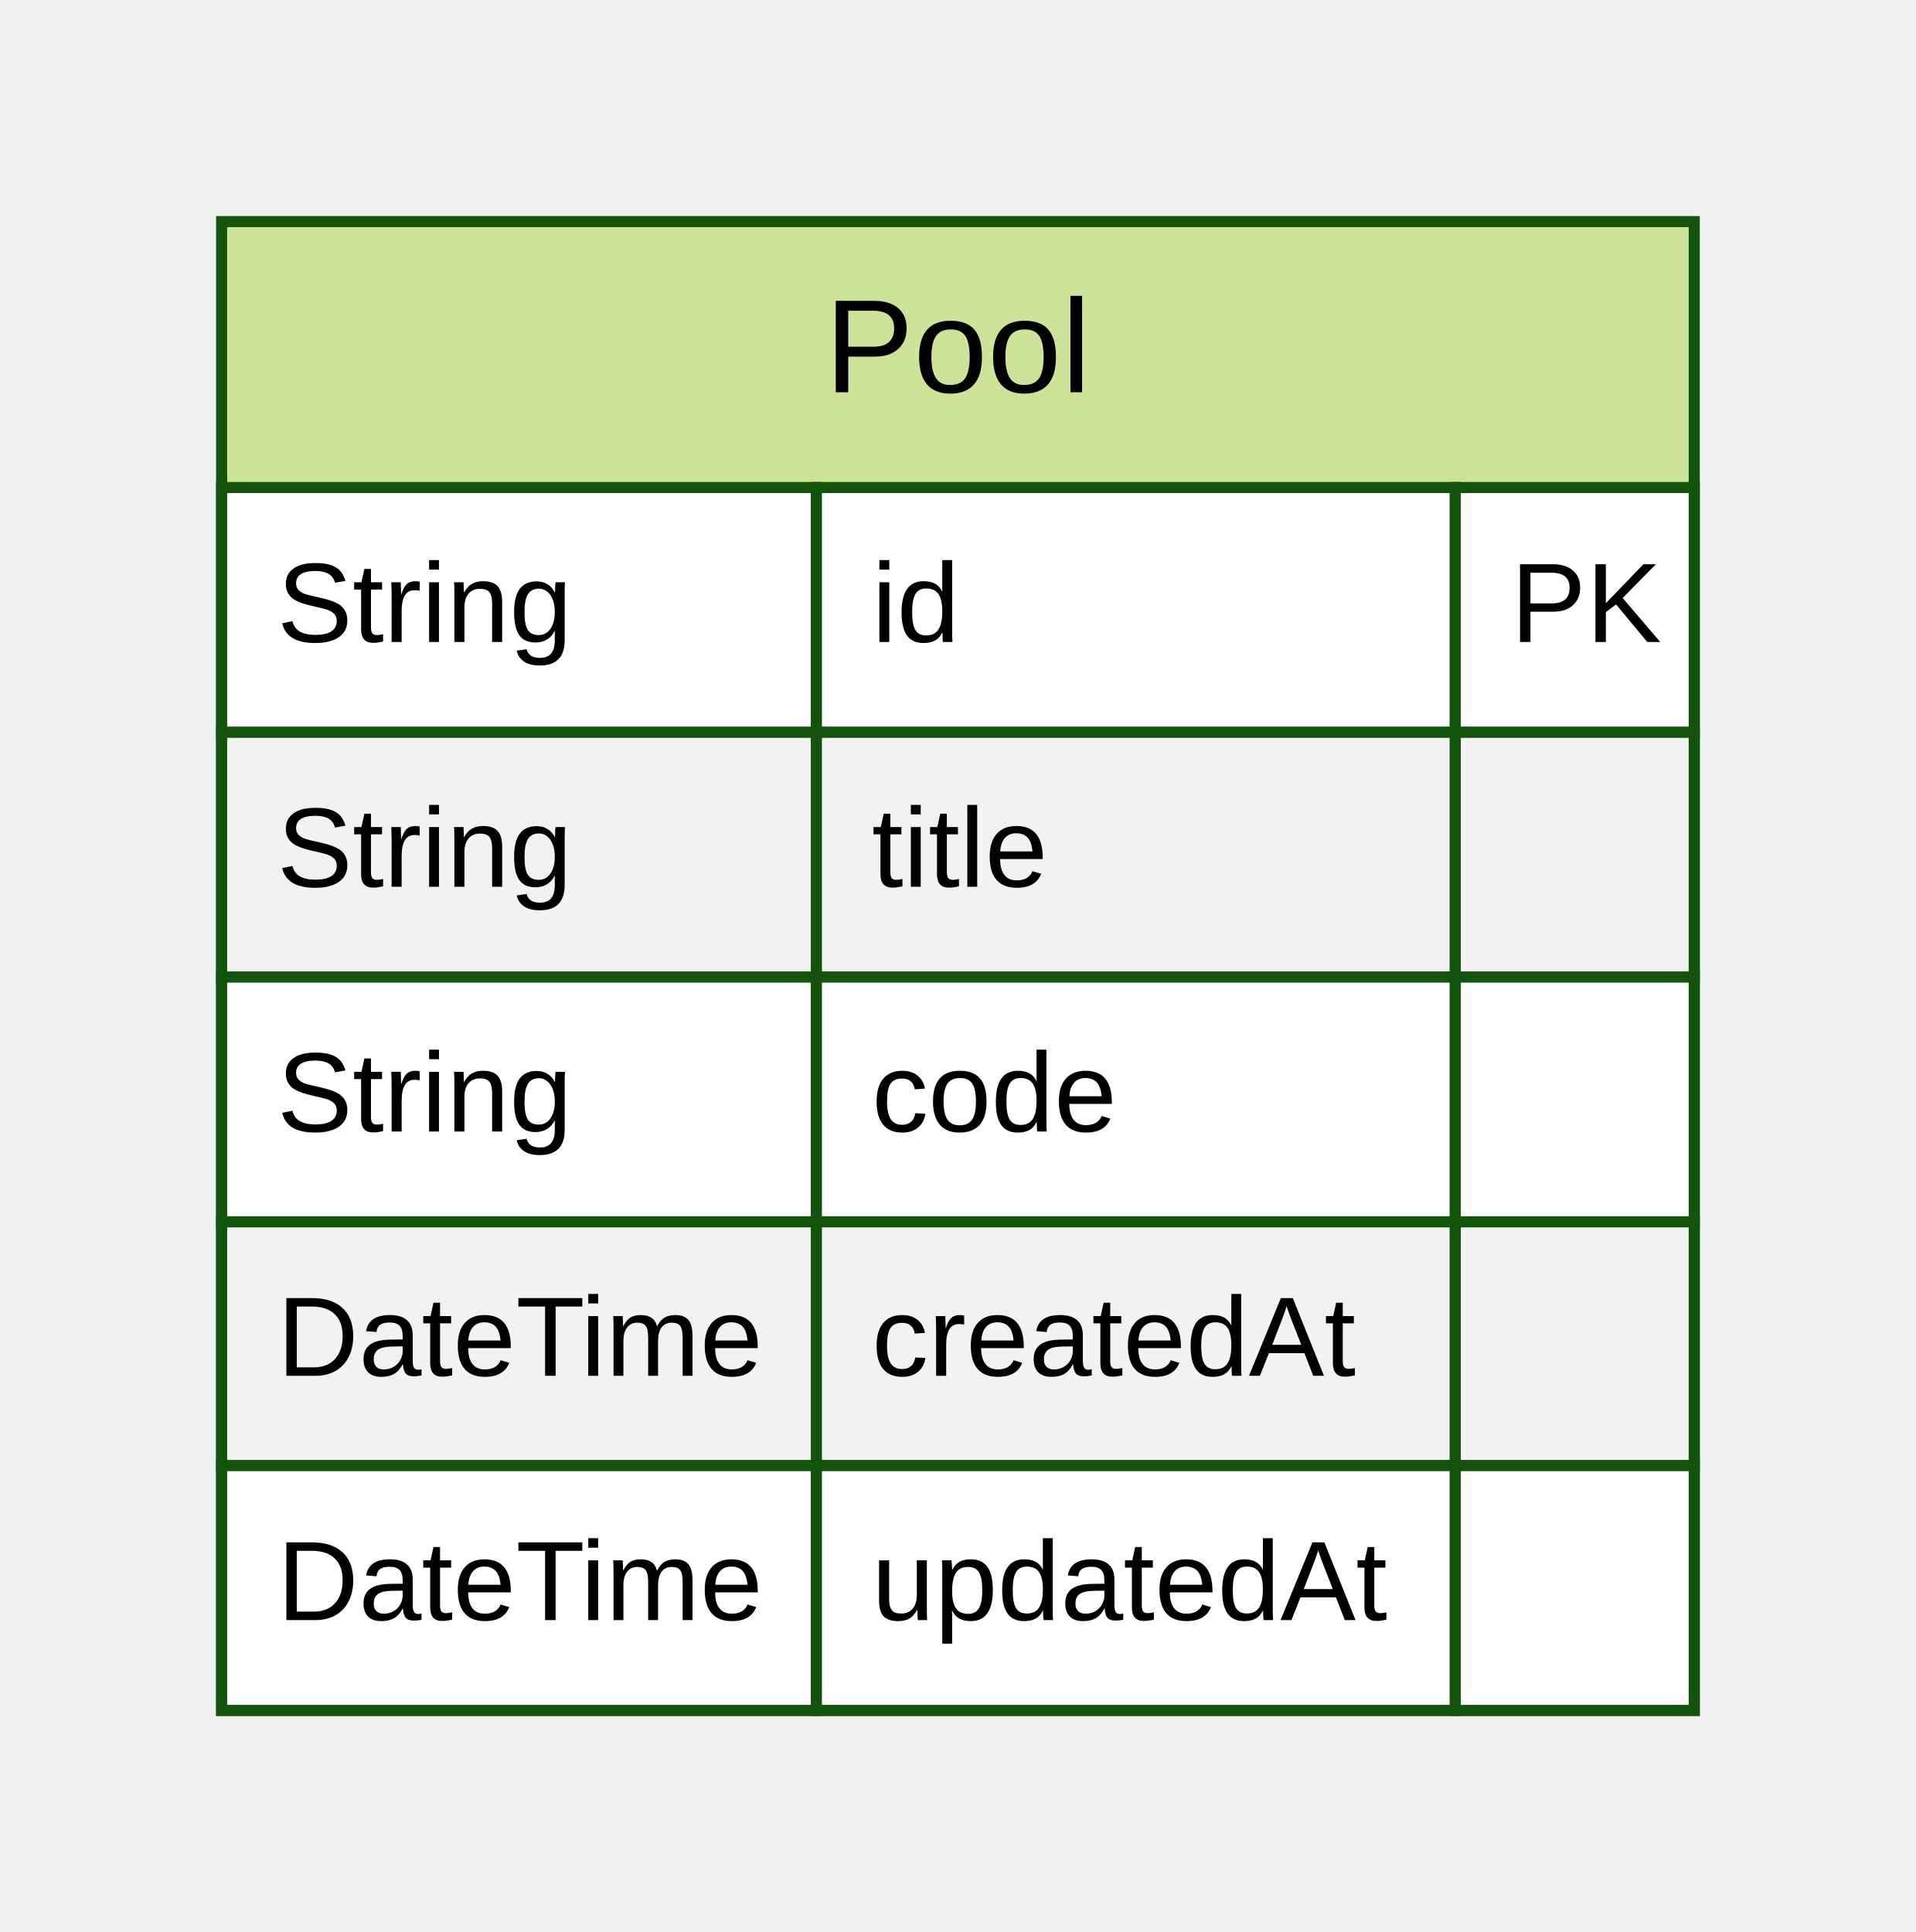
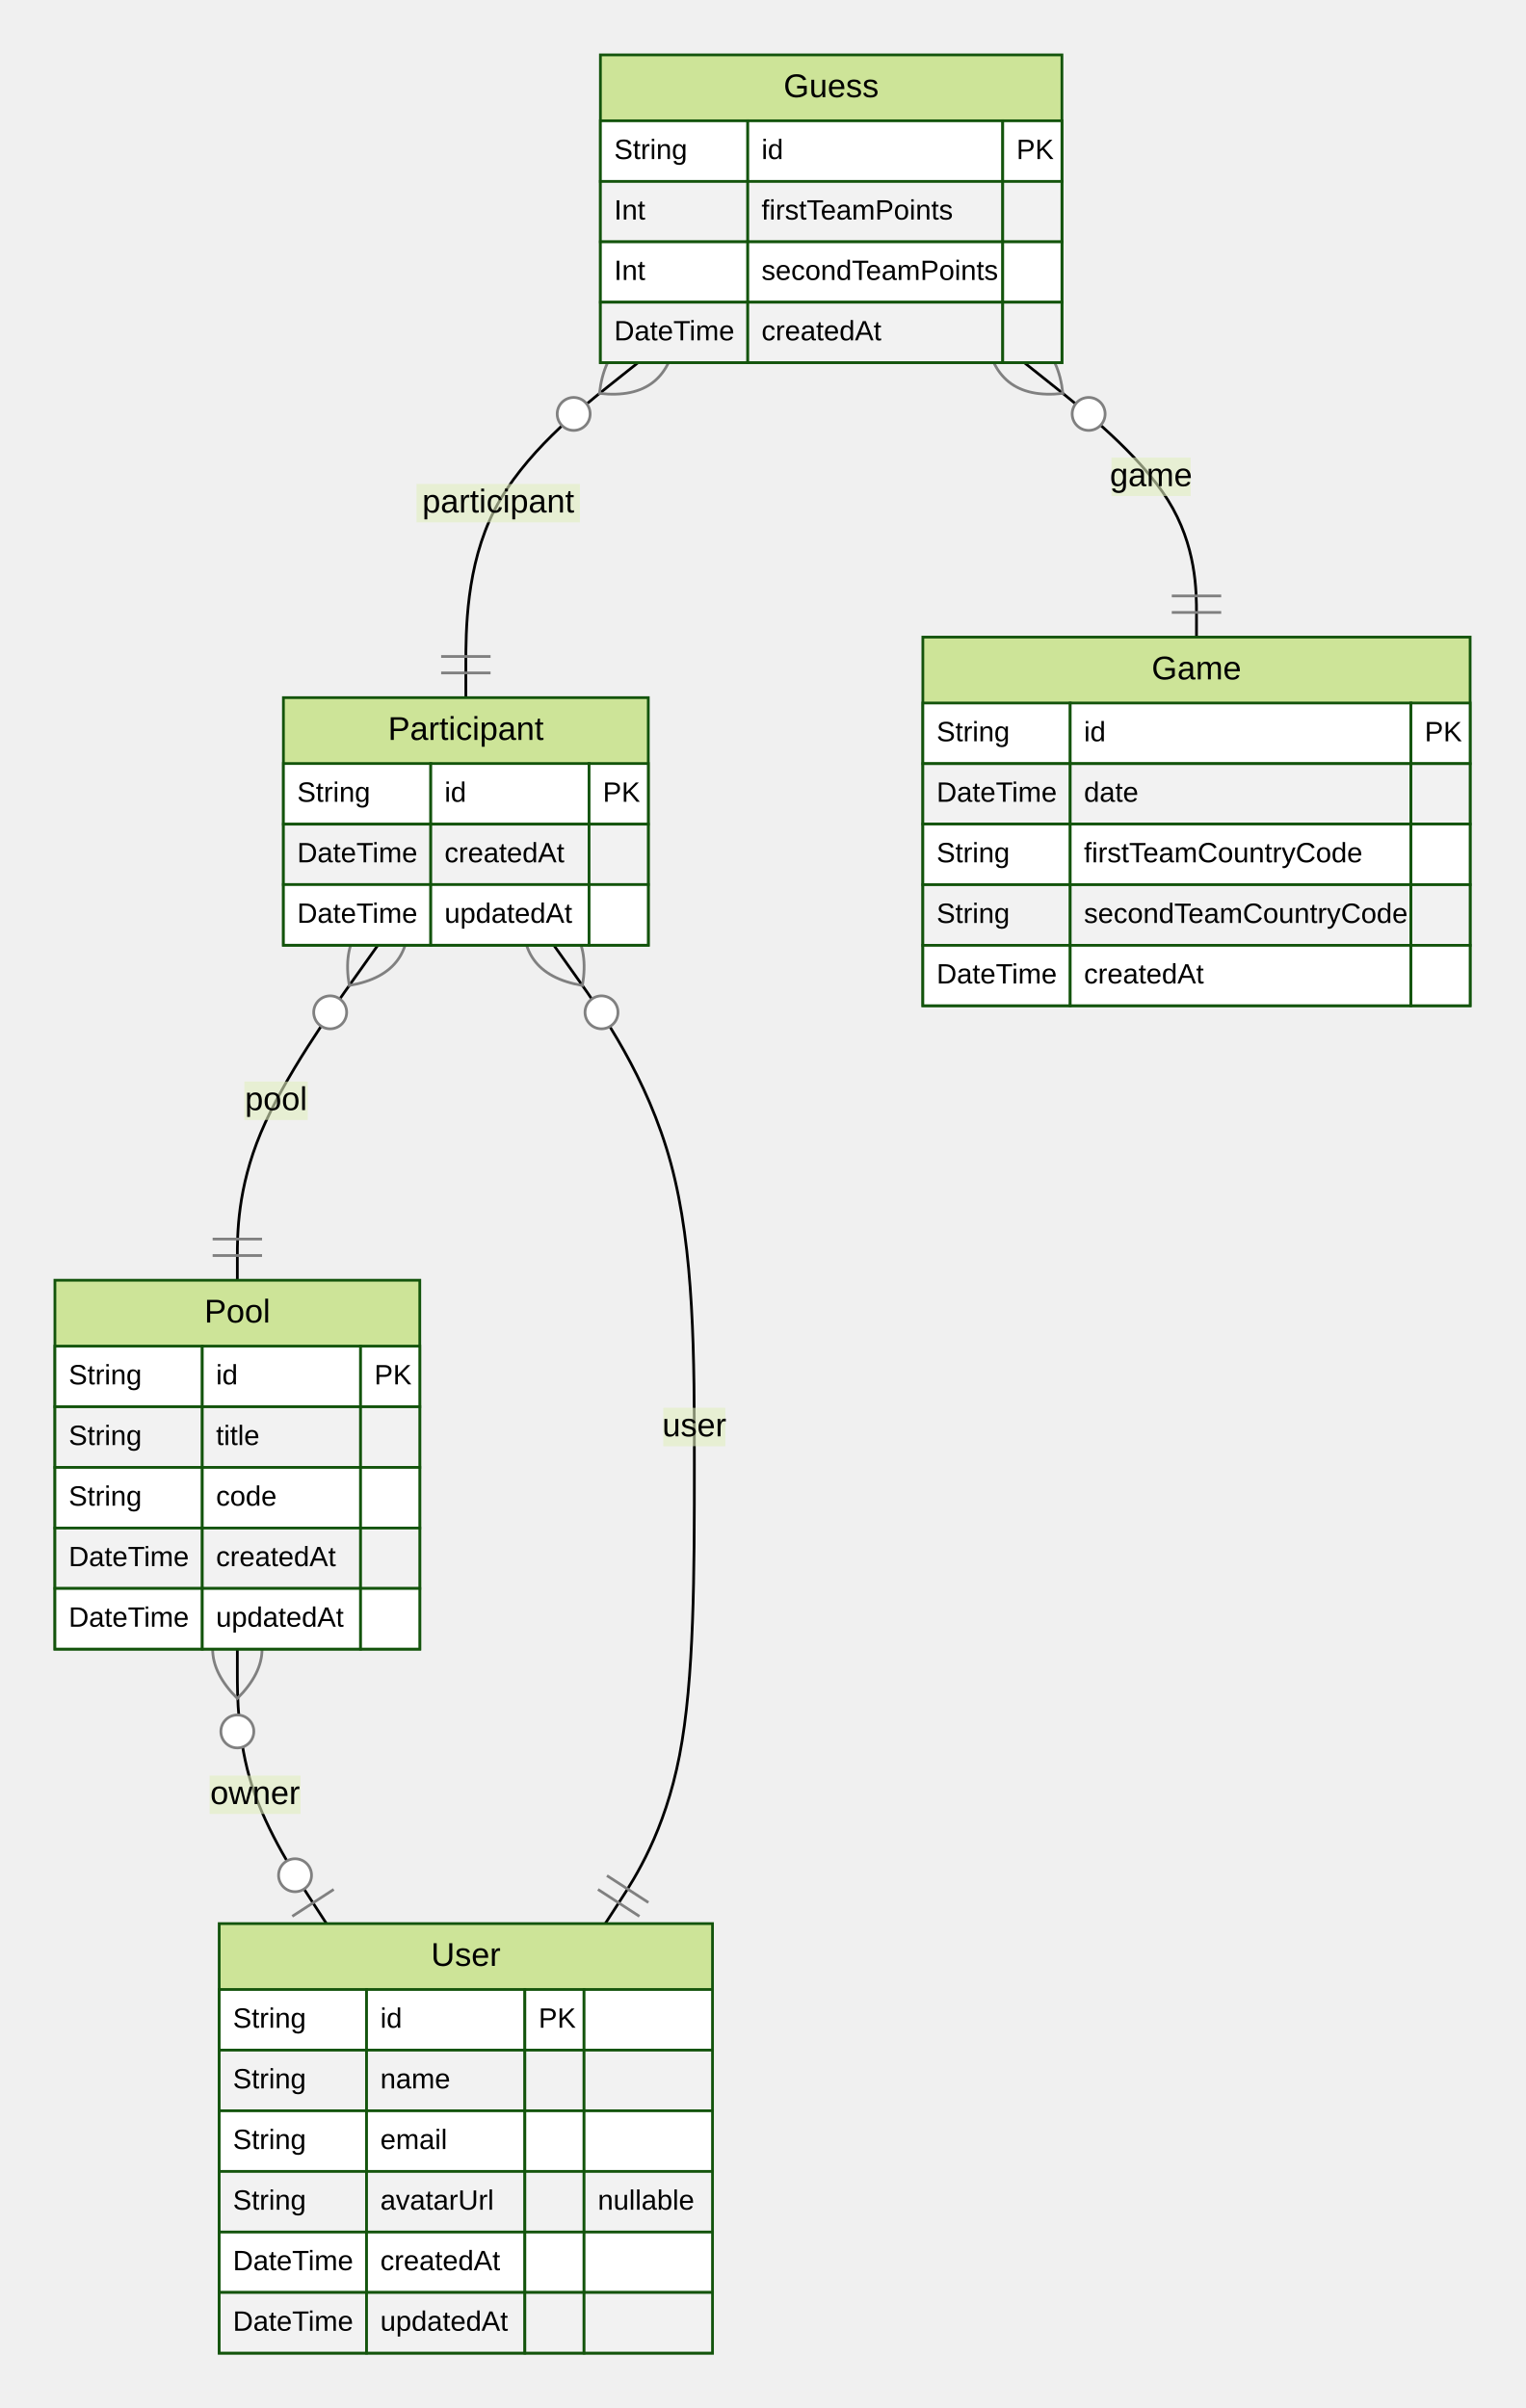
- <svg xmlns="http://www.w3.org/2000/svg" aria-labelledby="chart-title-mermaid-0 chart-desc-mermaid-0" role="img" viewBox="0 0 172.891 174.367" style="max-width: 172.891px; background-color: white;" width="100%" id="mermaid-0">
+ <svg xmlns="http://www.w3.org/2000/svg" aria-labelledby="chart-title-mermaid-0 chart-desc-mermaid-0" role="img" viewBox="0 0 555.441 877.193" style="max-width: 555.441px; background-color: white;" width="100%" id="mermaid-0">
  <style>#mermaid-0 {font-family:"trebuchet ms",verdana,arial,sans-serif;font-size:16px;fill:#000000;}#mermaid-0 .error-icon{fill:#552222;}#mermaid-0 .error-text{fill:#552222;stroke:#552222;}#mermaid-0 .edge-thickness-normal{stroke-width:2px;}#mermaid-0 .edge-thickness-thick{stroke-width:3.5px;}#mermaid-0 .edge-pattern-solid{stroke-dasharray:0;}#mermaid-0 .edge-pattern-dashed{stroke-dasharray:3;}#mermaid-0 .edge-pattern-dotted{stroke-dasharray:2;}#mermaid-0 .marker{fill:#000000;stroke:#000000;}#mermaid-0 .marker.cross{stroke:#000000;}#mermaid-0 svg{font-family:"trebuchet ms",verdana,arial,sans-serif;font-size:16px;}#mermaid-0 .entityBox{fill:#cde498;stroke:#13540c;}#mermaid-0 .attributeBoxOdd{fill:#ffffff;stroke:#13540c;}#mermaid-0 .attributeBoxEven{fill:#f2f2f2;stroke:#13540c;}#mermaid-0 .relationshipLabelBox{fill:hsl(78.158, 58.462%, 84.51%);opacity:0.7;background-color:hsl(78.158, 58.462%, 84.51%);}#mermaid-0 .relationshipLabelBox rect{opacity:0.5;}#mermaid-0 .relationshipLine{stroke:#000000;}#mermaid-0 :root{--mermaid-font-family:"trebuchet ms",verdana,arial,sans-serif;}</style>
  <g />
  <defs>
    <marker orient="auto" markerHeight="18" markerWidth="18" refY="9" refX="0" id="ONLY_ONE_START">
      <path d="M9,0 L9,18 M15,0 L15,18" fill="none" stroke="gray" />
    </marker>
  </defs>
  <defs>
    <marker orient="auto" markerHeight="18" markerWidth="18" refY="9" refX="18" id="ONLY_ONE_END">
      <path d="M3,0 L3,18 M9,0 L9,18" fill="none" stroke="gray" />
    </marker>
  </defs>
  <defs>
    <marker orient="auto" markerHeight="18" markerWidth="30" refY="9" refX="0" id="ZERO_OR_ONE_START">
      <circle r="6" cy="9" cx="21" fill="white" stroke="gray" />
      <path d="M9,0 L9,18" fill="none" stroke="gray" />
    </marker>
  </defs>
  <defs>
    <marker orient="auto" markerHeight="18" markerWidth="30" refY="9" refX="30" id="ZERO_OR_ONE_END">
      <circle r="6" cy="9" cx="9" fill="white" stroke="gray" />
      <path d="M21,0 L21,18" fill="none" stroke="gray" />
    </marker>
  </defs>
  <defs>
    <marker orient="auto" markerHeight="36" markerWidth="45" refY="18" refX="18" id="ONE_OR_MORE_START">
      <path d="M0,18 Q 18,0 36,18 Q 18,36 0,18 M42,9 L42,27" fill="none" stroke="gray" />
    </marker>
  </defs>
  <defs>
    <marker orient="auto" markerHeight="36" markerWidth="45" refY="18" refX="27" id="ONE_OR_MORE_END">
      <path d="M3,9 L3,27 M9,18 Q27,0 45,18 Q27,36 9,18" fill="none" stroke="gray" />
    </marker>
  </defs>
  <defs>
    <marker orient="auto" markerHeight="36" markerWidth="57" refY="18" refX="18" id="ZERO_OR_MORE_START">
      <circle r="6" cy="18" cx="48" fill="white" stroke="gray" />
      <path d="M0,18 Q18,0 36,18 Q18,36 0,18" fill="none" stroke="gray" />
    </marker>
  </defs>
  <defs>
    <marker orient="auto" markerHeight="36" markerWidth="57" refY="18" refX="39" id="ZERO_OR_MORE_END">
      <circle r="6" cy="18" cx="9" fill="white" stroke="gray" />
      <path d="M21,18 Q39,0 57,18 Q39,36 21,18" fill="none" stroke="gray" />
    </marker>
  </defs>
-   <g transform="translate(20,20 )" id="Pool">
+   <path marker-start="url(#ZERO_OR_MORE_START)" marker-end="url(#ZERO_OR_ONE_END)" fill="none" stroke="gray" d="M86.445,600.734L86.445,609.068C86.445,617.401,86.445,634.068,91.854,650.734C97.262,667.401,108.079,684.068,113.488,692.401L118.896,700.734" class="er relationshipLine" />
+   <path marker-start="url(#ZERO_OR_MORE_START)" marker-end="url(#ONLY_ONE_END)" fill="none" stroke="gray" d="M201.704,344.321L210.235,356.329C218.766,368.337,235.829,392.352,244.36,423.89C252.891,455.428,252.891,494.49,252.891,533.551C252.891,572.612,252.891,611.673,247.482,639.537C242.074,667.401,231.257,684.068,225.848,692.401L220.44,700.734" class="er relationshipLine" />
+   <path marker-start="url(#ZERO_OR_MORE_START)" marker-end="url(#ONLY_ONE_END)" fill="none" stroke="gray" d="M137.632,344.321L129.101,356.329C120.57,368.337,103.507,392.352,94.976,412.693C86.445,433.034,86.445,449.701,86.445,458.034L86.445,466.367" class="er relationshipLine" />
+   <path marker-start="url(#ZERO_OR_MORE_START)" marker-end="url(#ONLY_ONE_END)" fill="none" stroke="gray" d="M373.043,132.092L383.499,140.425C393.954,148.758,414.866,165.425,425.322,182.092C435.777,198.758,435.777,215.425,435.777,223.758L435.777,232.092" class="er relationshipLine" />
+   <path marker-start="url(#ZERO_OR_MORE_START)" marker-end="url(#ONLY_ONE_END)" fill="none" stroke="gray" d="M232.402,132.092L221.947,140.425C211.491,148.758,190.579,165.425,180.124,185.766C169.668,206.107,169.668,230.122,169.668,242.13L169.668,254.138" class="er relationshipLine" />
+   <g transform="translate(20,466.3672 )" id="Pool">
    <rect height="134.367" width="132.891" y="0" x="0" stroke="gray" fill-opacity="100%" fill="honeydew" class="er entityBox" />
    <text transform="translate(66.44531,12)" style="font-family: &quot;trebuchet ms&quot;, verdana, arial, sans-serif;; font-size: 12px" text-anchor="middle" dominant-baseline="middle" y="0" x="0" id="entity-Pool" class="er entityLabel">Pool</text>
    <rect height="22.092" width="53.672" y="24" x="0" stroke="gray" fill-opacity="100%" fill="honeydew" class="er attributeBoxOdd" />
    <text transform="translate(5,35.0459)" style="font-family: &quot;trebuchet ms&quot;, verdana, arial, sans-serif;; font-size: 10.2px" text-anchor="left" dominant-baseline="middle" y="0" x="0" id="entity-Pool-attr-1-type" class="er entityLabel">String</text>
    <rect height="22.092" width="57.656" y="24" x="53.672" stroke="gray" fill-opacity="100%" fill="honeydew" class="er attributeBoxOdd" />
    <text transform="translate(58.67188,35.0459)" style="font-family: &quot;trebuchet ms&quot;, verdana, arial, sans-serif;; font-size: 10.2px" text-anchor="left" dominant-baseline="middle" y="0" x="0" id="entity-Pool-attr-1-name" class="er entityLabel">id</text>
    <rect height="22.092" width="21.562" y="24" x="111.328" stroke="gray" fill-opacity="100%" fill="honeydew" class="er attributeBoxOdd" />
    <text transform="translate(116.3281,35.0459)" style="font-family: &quot;trebuchet ms&quot;, verdana, arial, sans-serif;; font-size: 10.2px" text-anchor="left" dominant-baseline="middle" y="0" x="0" id="entity-Pool-attr-1-key" class="er entityLabel">PK</text>
    <rect height="22.092" width="53.672" y="46.092" x="0" stroke="gray" fill-opacity="100%" fill="honeydew" class="er attributeBoxEven" />
    <text transform="translate(5,57.1377)" style="font-family: &quot;trebuchet ms&quot;, verdana, arial, sans-serif;; font-size: 10.2px" text-anchor="left" dominant-baseline="middle" y="0" x="0" id="entity-Pool-attr-2-type" class="er entityLabel">String</text>
    <rect height="22.092" width="57.656" y="46.092" x="53.672" stroke="gray" fill-opacity="100%" fill="honeydew" class="er attributeBoxEven" />
    <text transform="translate(58.67188,57.1377)" style="font-family: &quot;trebuchet ms&quot;, verdana, arial, sans-serif;; font-size: 10.2px" text-anchor="left" dominant-baseline="middle" y="0" x="0" id="entity-Pool-attr-2-name" class="er entityLabel">title</text>
    <rect height="22.092" width="21.562" y="46.092" x="111.328" stroke="gray" fill-opacity="100%" fill="honeydew" class="er attributeBoxEven" />
    <text transform="translate(116.3281,57.1377)" style="font-family: &quot;trebuchet ms&quot;, verdana, arial, sans-serif;; font-size: 10.2px" text-anchor="left" dominant-baseline="middle" y="0" x="0" id="entity-Pool-attr-2-key" class="er entityLabel" />
    <rect height="22.092" width="53.672" y="68.184" x="0" stroke="gray" fill-opacity="100%" fill="honeydew" class="er attributeBoxOdd" />
    <text transform="translate(5,79.22949)" style="font-family: &quot;trebuchet ms&quot;, verdana, arial, sans-serif;; font-size: 10.2px" text-anchor="left" dominant-baseline="middle" y="0" x="0" id="entity-Pool-attr-3-type" class="er entityLabel">String</text>
    <rect height="22.092" width="57.656" y="68.184" x="53.672" stroke="gray" fill-opacity="100%" fill="honeydew" class="er attributeBoxOdd" />
    <text transform="translate(58.67188,79.22949)" style="font-family: &quot;trebuchet ms&quot;, verdana, arial, sans-serif;; font-size: 10.2px" text-anchor="left" dominant-baseline="middle" y="0" x="0" id="entity-Pool-attr-3-name" class="er entityLabel">code</text>
    <rect height="22.092" width="21.562" y="68.184" x="111.328" stroke="gray" fill-opacity="100%" fill="honeydew" class="er attributeBoxOdd" />
    <text transform="translate(116.3281,79.22949)" style="font-family: &quot;trebuchet ms&quot;, verdana, arial, sans-serif;; font-size: 10.2px" text-anchor="left" dominant-baseline="middle" y="0" x="0" id="entity-Pool-attr-3-key" class="er entityLabel" />
    <rect height="22" width="53.672" y="90.275" x="0" stroke="gray" fill-opacity="100%" fill="honeydew" class="er attributeBoxEven" />
    <text transform="translate(5,101.2754)" style="font-family: &quot;trebuchet ms&quot;, verdana, arial, sans-serif;; font-size: 10.2px" text-anchor="left" dominant-baseline="middle" y="0" x="0" id="entity-Pool-attr-4-type" class="er entityLabel">DateTime</text>
    <rect height="22" width="57.656" y="90.275" x="53.672" stroke="gray" fill-opacity="100%" fill="honeydew" class="er attributeBoxEven" />
    <text transform="translate(58.67188,101.2754)" style="font-family: &quot;trebuchet ms&quot;, verdana, arial, sans-serif;; font-size: 10.2px" text-anchor="left" dominant-baseline="middle" y="0" x="0" id="entity-Pool-attr-4-name" class="er entityLabel">createdAt</text>
    <rect height="22" width="21.562" y="90.275" x="111.328" stroke="gray" fill-opacity="100%" fill="honeydew" class="er attributeBoxEven" />
    <text transform="translate(116.3281,101.2754)" style="font-family: &quot;trebuchet ms&quot;, verdana, arial, sans-serif;; font-size: 10.2px" text-anchor="left" dominant-baseline="middle" y="0" x="0" id="entity-Pool-attr-4-key" class="er entityLabel" />
    <rect height="22.092" width="53.672" y="112.275" x="0" stroke="gray" fill-opacity="100%" fill="honeydew" class="er attributeBoxOdd" />
    <text transform="translate(5,123.3213)" style="font-family: &quot;trebuchet ms&quot;, verdana, arial, sans-serif;; font-size: 10.2px" text-anchor="left" dominant-baseline="middle" y="0" x="0" id="entity-Pool-attr-5-type" class="er entityLabel">DateTime</text>
    <rect height="22.092" width="57.656" y="112.275" x="53.672" stroke="gray" fill-opacity="100%" fill="honeydew" class="er attributeBoxOdd" />
    <text transform="translate(58.67188,123.3213)" style="font-family: &quot;trebuchet ms&quot;, verdana, arial, sans-serif;; font-size: 10.2px" text-anchor="left" dominant-baseline="middle" y="0" x="0" id="entity-Pool-attr-5-name" class="er entityLabel">updatedAt</text>
    <rect height="22.092" width="21.562" y="112.275" x="111.328" stroke="gray" fill-opacity="100%" fill="honeydew" class="er attributeBoxOdd" />
    <text transform="translate(116.3281,123.3213)" style="font-family: &quot;trebuchet ms&quot;, verdana, arial, sans-serif;; font-size: 10.2px" text-anchor="left" dominant-baseline="middle" y="0" x="0" id="entity-Pool-attr-5-key" class="er entityLabel" />
  </g>
+   <g transform="translate(103.2227,254.1377 )" id="Participant">
+     <rect height="90.184" width="132.891" y="0" x="0" stroke="gray" fill-opacity="100%" fill="honeydew" class="er entityBox" />
+     <text transform="translate(66.44531,12)" style="font-family: &quot;trebuchet ms&quot;, verdana, arial, sans-serif;; font-size: 12px" text-anchor="middle" dominant-baseline="middle" y="0" x="0" id="entity-Participant" class="er entityLabel">Participant</text>
+     <rect height="22.092" width="53.672" y="24" x="0" stroke="gray" fill-opacity="100%" fill="honeydew" class="er attributeBoxOdd" />
+     <text transform="translate(5,35.0459)" style="font-family: &quot;trebuchet ms&quot;, verdana, arial, sans-serif;; font-size: 10.2px" text-anchor="left" dominant-baseline="middle" y="0" x="0" id="entity-Participant-attr-1-type" class="er entityLabel">String</text>
+     <rect height="22.092" width="57.656" y="24" x="53.672" stroke="gray" fill-opacity="100%" fill="honeydew" class="er attributeBoxOdd" />
+     <text transform="translate(58.67188,35.0459)" style="font-family: &quot;trebuchet ms&quot;, verdana, arial, sans-serif;; font-size: 10.2px" text-anchor="left" dominant-baseline="middle" y="0" x="0" id="entity-Participant-attr-1-name" class="er entityLabel">id</text>
+     <rect height="22.092" width="21.562" y="24" x="111.328" stroke="gray" fill-opacity="100%" fill="honeydew" class="er attributeBoxOdd" />
+     <text transform="translate(116.3281,35.0459)" style="font-family: &quot;trebuchet ms&quot;, verdana, arial, sans-serif;; font-size: 10.2px" text-anchor="left" dominant-baseline="middle" y="0" x="0" id="entity-Participant-attr-1-key" class="er entityLabel">PK</text>
+     <rect height="22" width="53.672" y="46.092" x="0" stroke="gray" fill-opacity="100%" fill="honeydew" class="er attributeBoxEven" />
+     <text transform="translate(5,57.0918)" style="font-family: &quot;trebuchet ms&quot;, verdana, arial, sans-serif;; font-size: 10.2px" text-anchor="left" dominant-baseline="middle" y="0" x="0" id="entity-Participant-attr-2-type" class="er entityLabel">DateTime</text>
+     <rect height="22" width="57.656" y="46.092" x="53.672" stroke="gray" fill-opacity="100%" fill="honeydew" class="er attributeBoxEven" />
+     <text transform="translate(58.67188,57.0918)" style="font-family: &quot;trebuchet ms&quot;, verdana, arial, sans-serif;; font-size: 10.2px" text-anchor="left" dominant-baseline="middle" y="0" x="0" id="entity-Participant-attr-2-name" class="er entityLabel">createdAt</text>
+     <rect height="22" width="21.562" y="46.092" x="111.328" stroke="gray" fill-opacity="100%" fill="honeydew" class="er attributeBoxEven" />
+     <text transform="translate(116.3281,57.0918)" style="font-family: &quot;trebuchet ms&quot;, verdana, arial, sans-serif;; font-size: 10.2px" text-anchor="left" dominant-baseline="middle" y="0" x="0" id="entity-Participant-attr-2-key" class="er entityLabel" />
+     <rect height="22.092" width="53.672" y="68.092" x="0" stroke="gray" fill-opacity="100%" fill="honeydew" class="er attributeBoxOdd" />
+     <text transform="translate(5,79.1377)" style="font-family: &quot;trebuchet ms&quot;, verdana, arial, sans-serif;; font-size: 10.2px" text-anchor="left" dominant-baseline="middle" y="0" x="0" id="entity-Participant-attr-3-type" class="er entityLabel">DateTime</text>
+     <rect height="22.092" width="57.656" y="68.092" x="53.672" stroke="gray" fill-opacity="100%" fill="honeydew" class="er attributeBoxOdd" />
+     <text transform="translate(58.67188,79.1377)" style="font-family: &quot;trebuchet ms&quot;, verdana, arial, sans-serif;; font-size: 10.2px" text-anchor="left" dominant-baseline="middle" y="0" x="0" id="entity-Participant-attr-3-name" class="er entityLabel">updatedAt</text>
+     <rect height="22.092" width="21.562" y="68.092" x="111.328" stroke="gray" fill-opacity="100%" fill="honeydew" class="er attributeBoxOdd" />
+     <text transform="translate(116.3281,79.1377)" style="font-family: &quot;trebuchet ms&quot;, verdana, arial, sans-serif;; font-size: 10.2px" text-anchor="left" dominant-baseline="middle" y="0" x="0" id="entity-Participant-attr-3-key" class="er entityLabel" />
+   </g>
+   <g transform="translate(79.83203,700.7344 )" id="User">
+     <rect height="156.459" width="179.672" y="0" x="0" stroke="gray" fill-opacity="100%" fill="honeydew" class="er entityBox" />
+     <text transform="translate(89.83594,12)" style="font-family: &quot;trebuchet ms&quot;, verdana, arial, sans-serif;; font-size: 12px" text-anchor="middle" dominant-baseline="middle" y="0" x="0" id="entity-User" class="er entityLabel">User</text>
+     <rect height="22.092" width="53.672" y="24" x="0" stroke="gray" fill-opacity="100%" fill="honeydew" class="er attributeBoxOdd" />
+     <text transform="translate(5,35.0459)" style="font-family: &quot;trebuchet ms&quot;, verdana, arial, sans-serif;; font-size: 10.2px" text-anchor="left" dominant-baseline="middle" y="0" x="0" id="entity-User-attr-1-type" class="er entityLabel">String</text>
+     <rect height="22.092" width="57.656" y="24" x="53.672" stroke="gray" fill-opacity="100%" fill="honeydew" class="er attributeBoxOdd" />
+     <text transform="translate(58.67188,35.0459)" style="font-family: &quot;trebuchet ms&quot;, verdana, arial, sans-serif;; font-size: 10.2px" text-anchor="left" dominant-baseline="middle" y="0" x="0" id="entity-User-attr-1-name" class="er entityLabel">id</text>
+     <rect height="22.092" width="21.562" y="24" x="111.328" stroke="gray" fill-opacity="100%" fill="honeydew" class="er attributeBoxOdd" />
+     <text transform="translate(116.3281,35.0459)" style="font-family: &quot;trebuchet ms&quot;, verdana, arial, sans-serif;; font-size: 10.2px" text-anchor="left" dominant-baseline="middle" y="0" x="0" id="entity-User-attr-1-key" class="er entityLabel">PK</text>
+     <rect height="22.092" width="46.781" y="24" x="132.891" stroke="gray" fill-opacity="100%" fill="honeydew" class="er attributeBoxOdd" />
+     <text transform="translate(137.8906,35.0459)" style="font-family: &quot;trebuchet ms&quot;, verdana, arial, sans-serif;; font-size: 10.2px" text-anchor="left" dominant-baseline="middle" y="0" x="0" id="entity-User-attr-1-comment" class="er entityLabel" />
+     <rect height="22.092" width="53.672" y="46.092" x="0" stroke="gray" fill-opacity="100%" fill="honeydew" class="er attributeBoxEven" />
+     <text transform="translate(5,57.1377)" style="font-family: &quot;trebuchet ms&quot;, verdana, arial, sans-serif;; font-size: 10.2px" text-anchor="left" dominant-baseline="middle" y="0" x="0" id="entity-User-attr-2-type" class="er entityLabel">String</text>
+     <rect height="22.092" width="57.656" y="46.092" x="53.672" stroke="gray" fill-opacity="100%" fill="honeydew" class="er attributeBoxEven" />
+     <text transform="translate(58.67188,57.1377)" style="font-family: &quot;trebuchet ms&quot;, verdana, arial, sans-serif;; font-size: 10.2px" text-anchor="left" dominant-baseline="middle" y="0" x="0" id="entity-User-attr-2-name" class="er entityLabel">name</text>
+     <rect height="22.092" width="21.562" y="46.092" x="111.328" stroke="gray" fill-opacity="100%" fill="honeydew" class="er attributeBoxEven" />
+     <text transform="translate(116.3281,57.1377)" style="font-family: &quot;trebuchet ms&quot;, verdana, arial, sans-serif;; font-size: 10.2px" text-anchor="left" dominant-baseline="middle" y="0" x="0" id="entity-User-attr-2-key" class="er entityLabel" />
+     <rect height="22.092" width="46.781" y="46.092" x="132.891" stroke="gray" fill-opacity="100%" fill="honeydew" class="er attributeBoxEven" />
+     <text transform="translate(137.8906,57.1377)" style="font-family: &quot;trebuchet ms&quot;, verdana, arial, sans-serif;; font-size: 10.2px" text-anchor="left" dominant-baseline="middle" y="0" x="0" id="entity-User-attr-2-comment" class="er entityLabel" />
+     <rect height="22.092" width="53.672" y="68.184" x="0" stroke="gray" fill-opacity="100%" fill="honeydew" class="er attributeBoxOdd" />
+     <text transform="translate(5,79.22949)" style="font-family: &quot;trebuchet ms&quot;, verdana, arial, sans-serif;; font-size: 10.2px" text-anchor="left" dominant-baseline="middle" y="0" x="0" id="entity-User-attr-3-type" class="er entityLabel">String</text>
+     <rect height="22.092" width="57.656" y="68.184" x="53.672" stroke="gray" fill-opacity="100%" fill="honeydew" class="er attributeBoxOdd" />
+     <text transform="translate(58.67188,79.22949)" style="font-family: &quot;trebuchet ms&quot;, verdana, arial, sans-serif;; font-size: 10.2px" text-anchor="left" dominant-baseline="middle" y="0" x="0" id="entity-User-attr-3-name" class="er entityLabel">email</text>
+     <rect height="22.092" width="21.562" y="68.184" x="111.328" stroke="gray" fill-opacity="100%" fill="honeydew" class="er attributeBoxOdd" />
+     <text transform="translate(116.3281,79.22949)" style="font-family: &quot;trebuchet ms&quot;, verdana, arial, sans-serif;; font-size: 10.2px" text-anchor="left" dominant-baseline="middle" y="0" x="0" id="entity-User-attr-3-key" class="er entityLabel" />
+     <rect height="22.092" width="46.781" y="68.184" x="132.891" stroke="gray" fill-opacity="100%" fill="honeydew" class="er attributeBoxOdd" />
+     <text transform="translate(137.8906,79.22949)" style="font-family: &quot;trebuchet ms&quot;, verdana, arial, sans-serif;; font-size: 10.2px" text-anchor="left" dominant-baseline="middle" y="0" x="0" id="entity-User-attr-3-comment" class="er entityLabel" />
+     <rect height="22.092" width="53.672" y="90.275" x="0" stroke="gray" fill-opacity="100%" fill="honeydew" class="er attributeBoxEven" />
+     <text transform="translate(5,101.3213)" style="font-family: &quot;trebuchet ms&quot;, verdana, arial, sans-serif;; font-size: 10.2px" text-anchor="left" dominant-baseline="middle" y="0" x="0" id="entity-User-attr-4-type" class="er entityLabel">String</text>
+     <rect height="22.092" width="57.656" y="90.275" x="53.672" stroke="gray" fill-opacity="100%" fill="honeydew" class="er attributeBoxEven" />
+     <text transform="translate(58.67188,101.3213)" style="font-family: &quot;trebuchet ms&quot;, verdana, arial, sans-serif;; font-size: 10.2px" text-anchor="left" dominant-baseline="middle" y="0" x="0" id="entity-User-attr-4-name" class="er entityLabel">avatarUrl</text>
+     <rect height="22.092" width="21.562" y="90.275" x="111.328" stroke="gray" fill-opacity="100%" fill="honeydew" class="er attributeBoxEven" />
+     <text transform="translate(116.3281,101.3213)" style="font-family: &quot;trebuchet ms&quot;, verdana, arial, sans-serif;; font-size: 10.2px" text-anchor="left" dominant-baseline="middle" y="0" x="0" id="entity-User-attr-4-key" class="er entityLabel" />
+     <rect height="22.092" width="46.781" y="90.275" x="132.891" stroke="gray" fill-opacity="100%" fill="honeydew" class="er attributeBoxEven" />
+     <text transform="translate(137.8906,101.3213)" style="font-family: &quot;trebuchet ms&quot;, verdana, arial, sans-serif;; font-size: 10.2px" text-anchor="left" dominant-baseline="middle" y="0" x="0" id="entity-User-attr-4-comment" class="er entityLabel">nullable</text>
+     <rect height="22" width="53.672" y="112.367" x="0" stroke="gray" fill-opacity="100%" fill="honeydew" class="er attributeBoxOdd" />
+     <text transform="translate(5,123.3672)" style="font-family: &quot;trebuchet ms&quot;, verdana, arial, sans-serif;; font-size: 10.2px" text-anchor="left" dominant-baseline="middle" y="0" x="0" id="entity-User-attr-5-type" class="er entityLabel">DateTime</text>
+     <rect height="22" width="57.656" y="112.367" x="53.672" stroke="gray" fill-opacity="100%" fill="honeydew" class="er attributeBoxOdd" />
+     <text transform="translate(58.67188,123.3672)" style="font-family: &quot;trebuchet ms&quot;, verdana, arial, sans-serif;; font-size: 10.2px" text-anchor="left" dominant-baseline="middle" y="0" x="0" id="entity-User-attr-5-name" class="er entityLabel">createdAt</text>
+     <rect height="22" width="21.562" y="112.367" x="111.328" stroke="gray" fill-opacity="100%" fill="honeydew" class="er attributeBoxOdd" />
+     <text transform="translate(116.3281,123.3672)" style="font-family: &quot;trebuchet ms&quot;, verdana, arial, sans-serif;; font-size: 10.2px" text-anchor="left" dominant-baseline="middle" y="0" x="0" id="entity-User-attr-5-key" class="er entityLabel" />
+     <rect height="22" width="46.781" y="112.367" x="132.891" stroke="gray" fill-opacity="100%" fill="honeydew" class="er attributeBoxOdd" />
+     <text transform="translate(137.8906,123.3672)" style="font-family: &quot;trebuchet ms&quot;, verdana, arial, sans-serif;; font-size: 10.2px" text-anchor="left" dominant-baseline="middle" y="0" x="0" id="entity-User-attr-5-comment" class="er entityLabel" />
+     <rect height="22.092" width="53.672" y="134.367" x="0" stroke="gray" fill-opacity="100%" fill="honeydew" class="er attributeBoxEven" />
+     <text transform="translate(5,145.4131)" style="font-family: &quot;trebuchet ms&quot;, verdana, arial, sans-serif;; font-size: 10.2px" text-anchor="left" dominant-baseline="middle" y="0" x="0" id="entity-User-attr-6-type" class="er entityLabel">DateTime</text>
+     <rect height="22.092" width="57.656" y="134.367" x="53.672" stroke="gray" fill-opacity="100%" fill="honeydew" class="er attributeBoxEven" />
+     <text transform="translate(58.67188,145.4131)" style="font-family: &quot;trebuchet ms&quot;, verdana, arial, sans-serif;; font-size: 10.2px" text-anchor="left" dominant-baseline="middle" y="0" x="0" id="entity-User-attr-6-name" class="er entityLabel">updatedAt</text>
+     <rect height="22.092" width="21.562" y="134.367" x="111.328" stroke="gray" fill-opacity="100%" fill="honeydew" class="er attributeBoxEven" />
+     <text transform="translate(116.3281,145.4131)" style="font-family: &quot;trebuchet ms&quot;, verdana, arial, sans-serif;; font-size: 10.2px" text-anchor="left" dominant-baseline="middle" y="0" x="0" id="entity-User-attr-6-key" class="er entityLabel" />
+     <rect height="22.092" width="46.781" y="134.367" x="132.891" stroke="gray" fill-opacity="100%" fill="honeydew" class="er attributeBoxEven" />
+     <text transform="translate(137.8906,145.4131)" style="font-family: &quot;trebuchet ms&quot;, verdana, arial, sans-serif;; font-size: 10.2px" text-anchor="left" dominant-baseline="middle" y="0" x="0" id="entity-User-attr-6-comment" class="er entityLabel" />
+   </g>
+   <g transform="translate(336.1133,232.0918 )" id="Game">
+     <rect height="134.275" width="199.328" y="0" x="0" stroke="gray" fill-opacity="100%" fill="honeydew" class="er entityBox" />
+     <text transform="translate(99.66406,12)" style="font-family: &quot;trebuchet ms&quot;, verdana, arial, sans-serif;; font-size: 12px" text-anchor="middle" dominant-baseline="middle" y="0" x="0" id="entity-Game" class="er entityLabel">Game</text>
+     <rect height="22.092" width="53.672" y="24" x="0" stroke="gray" fill-opacity="100%" fill="honeydew" class="er attributeBoxOdd" />
+     <text transform="translate(5,35.0459)" style="font-family: &quot;trebuchet ms&quot;, verdana, arial, sans-serif;; font-size: 10.2px" text-anchor="left" dominant-baseline="middle" y="0" x="0" id="entity-Game-attr-1-type" class="er entityLabel">String</text>
+     <rect height="22.092" width="124.094" y="24" x="53.672" stroke="gray" fill-opacity="100%" fill="honeydew" class="er attributeBoxOdd" />
+     <text transform="translate(58.67188,35.0459)" style="font-family: &quot;trebuchet ms&quot;, verdana, arial, sans-serif;; font-size: 10.2px" text-anchor="left" dominant-baseline="middle" y="0" x="0" id="entity-Game-attr-1-name" class="er entityLabel">id</text>
+     <rect height="22.092" width="21.562" y="24" x="177.766" stroke="gray" fill-opacity="100%" fill="honeydew" class="er attributeBoxOdd" />
+     <text transform="translate(182.7656,35.0459)" style="font-family: &quot;trebuchet ms&quot;, verdana, arial, sans-serif;; font-size: 10.2px" text-anchor="left" dominant-baseline="middle" y="0" x="0" id="entity-Game-attr-1-key" class="er entityLabel">PK</text>
+     <rect height="22" width="53.672" y="46.092" x="0" stroke="gray" fill-opacity="100%" fill="honeydew" class="er attributeBoxEven" />
+     <text transform="translate(5,57.0918)" style="font-family: &quot;trebuchet ms&quot;, verdana, arial, sans-serif;; font-size: 10.2px" text-anchor="left" dominant-baseline="middle" y="0" x="0" id="entity-Game-attr-2-type" class="er entityLabel">DateTime</text>
+     <rect height="22" width="124.094" y="46.092" x="53.672" stroke="gray" fill-opacity="100%" fill="honeydew" class="er attributeBoxEven" />
+     <text transform="translate(58.67188,57.0918)" style="font-family: &quot;trebuchet ms&quot;, verdana, arial, sans-serif;; font-size: 10.2px" text-anchor="left" dominant-baseline="middle" y="0" x="0" id="entity-Game-attr-2-name" class="er entityLabel">date</text>
+     <rect height="22" width="21.562" y="46.092" x="177.766" stroke="gray" fill-opacity="100%" fill="honeydew" class="er attributeBoxEven" />
+     <text transform="translate(182.7656,57.0918)" style="font-family: &quot;trebuchet ms&quot;, verdana, arial, sans-serif;; font-size: 10.2px" text-anchor="left" dominant-baseline="middle" y="0" x="0" id="entity-Game-attr-2-key" class="er entityLabel" />
+     <rect height="22.092" width="53.672" y="68.092" x="0" stroke="gray" fill-opacity="100%" fill="honeydew" class="er attributeBoxOdd" />
+     <text transform="translate(5,79.1377)" style="font-family: &quot;trebuchet ms&quot;, verdana, arial, sans-serif;; font-size: 10.2px" text-anchor="left" dominant-baseline="middle" y="0" x="0" id="entity-Game-attr-3-type" class="er entityLabel">String</text>
+     <rect height="22.092" width="124.094" y="68.092" x="53.672" stroke="gray" fill-opacity="100%" fill="honeydew" class="er attributeBoxOdd" />
+     <text transform="translate(58.67188,79.1377)" style="font-family: &quot;trebuchet ms&quot;, verdana, arial, sans-serif;; font-size: 10.2px" text-anchor="left" dominant-baseline="middle" y="0" x="0" id="entity-Game-attr-3-name" class="er entityLabel">firstTeamCountryCode</text>
+     <rect height="22.092" width="21.562" y="68.092" x="177.766" stroke="gray" fill-opacity="100%" fill="honeydew" class="er attributeBoxOdd" />
+     <text transform="translate(182.7656,79.1377)" style="font-family: &quot;trebuchet ms&quot;, verdana, arial, sans-serif;; font-size: 10.2px" text-anchor="left" dominant-baseline="middle" y="0" x="0" id="entity-Game-attr-3-key" class="er entityLabel" />
+     <rect height="22.092" width="53.672" y="90.184" x="0" stroke="gray" fill-opacity="100%" fill="honeydew" class="er attributeBoxEven" />
+     <text transform="translate(5,101.2295)" style="font-family: &quot;trebuchet ms&quot;, verdana, arial, sans-serif;; font-size: 10.2px" text-anchor="left" dominant-baseline="middle" y="0" x="0" id="entity-Game-attr-4-type" class="er entityLabel">String</text>
+     <rect height="22.092" width="124.094" y="90.184" x="53.672" stroke="gray" fill-opacity="100%" fill="honeydew" class="er attributeBoxEven" />
+     <text transform="translate(58.67188,101.2295)" style="font-family: &quot;trebuchet ms&quot;, verdana, arial, sans-serif;; font-size: 10.2px" text-anchor="left" dominant-baseline="middle" y="0" x="0" id="entity-Game-attr-4-name" class="er entityLabel">secondTeamCountryCode</text>
+     <rect height="22.092" width="21.562" y="90.184" x="177.766" stroke="gray" fill-opacity="100%" fill="honeydew" class="er attributeBoxEven" />
+     <text transform="translate(182.7656,101.2295)" style="font-family: &quot;trebuchet ms&quot;, verdana, arial, sans-serif;; font-size: 10.2px" text-anchor="left" dominant-baseline="middle" y="0" x="0" id="entity-Game-attr-4-key" class="er entityLabel" />
+     <rect height="22" width="53.672" y="112.275" x="0" stroke="gray" fill-opacity="100%" fill="honeydew" class="er attributeBoxOdd" />
+     <text transform="translate(5,123.2754)" style="font-family: &quot;trebuchet ms&quot;, verdana, arial, sans-serif;; font-size: 10.2px" text-anchor="left" dominant-baseline="middle" y="0" x="0" id="entity-Game-attr-5-type" class="er entityLabel">DateTime</text>
+     <rect height="22" width="124.094" y="112.275" x="53.672" stroke="gray" fill-opacity="100%" fill="honeydew" class="er attributeBoxOdd" />
+     <text transform="translate(58.67188,123.2754)" style="font-family: &quot;trebuchet ms&quot;, verdana, arial, sans-serif;; font-size: 10.2px" text-anchor="left" dominant-baseline="middle" y="0" x="0" id="entity-Game-attr-5-name" class="er entityLabel">createdAt</text>
+     <rect height="22" width="21.562" y="112.275" x="177.766" stroke="gray" fill-opacity="100%" fill="honeydew" class="er attributeBoxOdd" />
+     <text transform="translate(182.7656,123.2754)" style="font-family: &quot;trebuchet ms&quot;, verdana, arial, sans-serif;; font-size: 10.2px" text-anchor="left" dominant-baseline="middle" y="0" x="0" id="entity-Game-attr-5-key" class="er entityLabel" />
+   </g>
+   <g transform="translate(218.6758,20 )" id="Guess">
+     <rect height="112.092" width="168.094" y="0" x="0" stroke="gray" fill-opacity="100%" fill="honeydew" class="er entityBox" />
+     <text transform="translate(84.04688,12)" style="font-family: &quot;trebuchet ms&quot;, verdana, arial, sans-serif;; font-size: 12px" text-anchor="middle" dominant-baseline="middle" y="0" x="0" id="entity-Guess" class="er entityLabel">Guess</text>
+     <rect height="22.092" width="53.672" y="24" x="0" stroke="gray" fill-opacity="100%" fill="honeydew" class="er attributeBoxOdd" />
+     <text transform="translate(5,35.0459)" style="font-family: &quot;trebuchet ms&quot;, verdana, arial, sans-serif;; font-size: 10.2px" text-anchor="left" dominant-baseline="middle" y="0" x="0" id="entity-Guess-attr-1-type" class="er entityLabel">String</text>
+     <rect height="22.092" width="92.859" y="24" x="53.672" stroke="gray" fill-opacity="100%" fill="honeydew" class="er attributeBoxOdd" />
+     <text transform="translate(58.67188,35.0459)" style="font-family: &quot;trebuchet ms&quot;, verdana, arial, sans-serif;; font-size: 10.2px" text-anchor="left" dominant-baseline="middle" y="0" x="0" id="entity-Guess-attr-1-name" class="er entityLabel">id</text>
+     <rect height="22.092" width="21.562" y="24" x="146.531" stroke="gray" fill-opacity="100%" fill="honeydew" class="er attributeBoxOdd" />
+     <text transform="translate(151.5312,35.0459)" style="font-family: &quot;trebuchet ms&quot;, verdana, arial, sans-serif;; font-size: 10.2px" text-anchor="left" dominant-baseline="middle" y="0" x="0" id="entity-Guess-attr-1-key" class="er entityLabel">PK</text>
+     <rect height="22" width="53.672" y="46.092" x="0" stroke="gray" fill-opacity="100%" fill="honeydew" class="er attributeBoxEven" />
+     <text transform="translate(5,57.0918)" style="font-family: &quot;trebuchet ms&quot;, verdana, arial, sans-serif;; font-size: 10.2px" text-anchor="left" dominant-baseline="middle" y="0" x="0" id="entity-Guess-attr-2-type" class="er entityLabel">Int</text>
+     <rect height="22" width="92.859" y="46.092" x="53.672" stroke="gray" fill-opacity="100%" fill="honeydew" class="er attributeBoxEven" />
+     <text transform="translate(58.67188,57.0918)" style="font-family: &quot;trebuchet ms&quot;, verdana, arial, sans-serif;; font-size: 10.2px" text-anchor="left" dominant-baseline="middle" y="0" x="0" id="entity-Guess-attr-2-name" class="er entityLabel">firstTeamPoints</text>
+     <rect height="22" width="21.562" y="46.092" x="146.531" stroke="gray" fill-opacity="100%" fill="honeydew" class="er attributeBoxEven" />
+     <text transform="translate(151.5312,57.0918)" style="font-family: &quot;trebuchet ms&quot;, verdana, arial, sans-serif;; font-size: 10.2px" text-anchor="left" dominant-baseline="middle" y="0" x="0" id="entity-Guess-attr-2-key" class="er entityLabel" />
+     <rect height="22" width="53.672" y="68.092" x="0" stroke="gray" fill-opacity="100%" fill="honeydew" class="er attributeBoxOdd" />
+     <text transform="translate(5,79.0918)" style="font-family: &quot;trebuchet ms&quot;, verdana, arial, sans-serif;; font-size: 10.2px" text-anchor="left" dominant-baseline="middle" y="0" x="0" id="entity-Guess-attr-3-type" class="er entityLabel">Int</text>
+     <rect height="22" width="92.859" y="68.092" x="53.672" stroke="gray" fill-opacity="100%" fill="honeydew" class="er attributeBoxOdd" />
+     <text transform="translate(58.67188,79.0918)" style="font-family: &quot;trebuchet ms&quot;, verdana, arial, sans-serif;; font-size: 10.2px" text-anchor="left" dominant-baseline="middle" y="0" x="0" id="entity-Guess-attr-3-name" class="er entityLabel">secondTeamPoints</text>
+     <rect height="22" width="21.562" y="68.092" x="146.531" stroke="gray" fill-opacity="100%" fill="honeydew" class="er attributeBoxOdd" />
+     <text transform="translate(151.5312,79.0918)" style="font-family: &quot;trebuchet ms&quot;, verdana, arial, sans-serif;; font-size: 10.2px" text-anchor="left" dominant-baseline="middle" y="0" x="0" id="entity-Guess-attr-3-key" class="er entityLabel" />
+     <rect height="22" width="53.672" y="90.092" x="0" stroke="gray" fill-opacity="100%" fill="honeydew" class="er attributeBoxEven" />
+     <text transform="translate(5,101.0918)" style="font-family: &quot;trebuchet ms&quot;, verdana, arial, sans-serif;; font-size: 10.2px" text-anchor="left" dominant-baseline="middle" y="0" x="0" id="entity-Guess-attr-4-type" class="er entityLabel">DateTime</text>
+     <rect height="22" width="92.859" y="90.092" x="53.672" stroke="gray" fill-opacity="100%" fill="honeydew" class="er attributeBoxEven" />
+     <text transform="translate(58.67188,101.0918)" style="font-family: &quot;trebuchet ms&quot;, verdana, arial, sans-serif;; font-size: 10.2px" text-anchor="left" dominant-baseline="middle" y="0" x="0" id="entity-Guess-attr-4-name" class="er entityLabel">createdAt</text>
+     <rect height="22" width="21.562" y="90.092" x="146.531" stroke="gray" fill-opacity="100%" fill="honeydew" class="er attributeBoxEven" />
+     <text transform="translate(151.5312,101.0918)" style="font-family: &quot;trebuchet ms&quot;, verdana, arial, sans-serif;; font-size: 10.2px" text-anchor="left" dominant-baseline="middle" y="0" x="0" id="entity-Guess-attr-4-key" class="er entityLabel" />
+   </g>
+   <rect fill-opacity="85%" fill="white" height="14" width="33.141" y="646.8" x="76.338" class="er relationshipLabelBox" />
+   <text style="font-family: &quot;trebuchet ms&quot;, verdana, arial, sans-serif;; font-size: 12px" dominant-baseline="middle" text-anchor="middle" y="653.8" x="92.908" id="rel1" class="er relationshipLabel">owner</text>
+   <rect fill-opacity="85%" fill="white" height="14" width="22.625" y="512.835" x="241.564" class="er relationshipLabelBox" />
+   <text style="font-family: &quot;trebuchet ms&quot;, verdana, arial, sans-serif;; font-size: 12px" dominant-baseline="middle" text-anchor="middle" y="519.835" x="252.876" id="rel2" class="er relationshipLabel">user</text>
+   <rect fill-opacity="85%" fill="white" height="14" width="23.109" y="393.989" x="88.996" class="er relationshipLabelBox" />
+   <text style="font-family: &quot;trebuchet ms&quot;, verdana, arial, sans-serif;; font-size: 12px" dominant-baseline="middle" text-anchor="middle" y="400.989" x="100.551" id="rel3" class="er relationshipLabel">pool</text>
+   <rect fill-opacity="85%" fill="white" height="14" width="28.844" y="166.698" x="404.817" class="er relationshipLabelBox" />
+   <text style="font-family: &quot;trebuchet ms&quot;, verdana, arial, sans-serif;; font-size: 12px" dominant-baseline="middle" text-anchor="middle" y="173.698" x="419.238" id="rel4" class="er relationshipLabel">game</text>
+   <rect fill-opacity="85%" fill="white" height="14" width="59.516" y="176.293" x="151.698" class="er relationshipLabelBox" />
+   <text style="font-family: &quot;trebuchet ms&quot;, verdana, arial, sans-serif;; font-size: 12px" dominant-baseline="middle" text-anchor="middle" y="183.293" x="181.456" id="rel5" class="er relationshipLabel">participant</text>
</svg>
